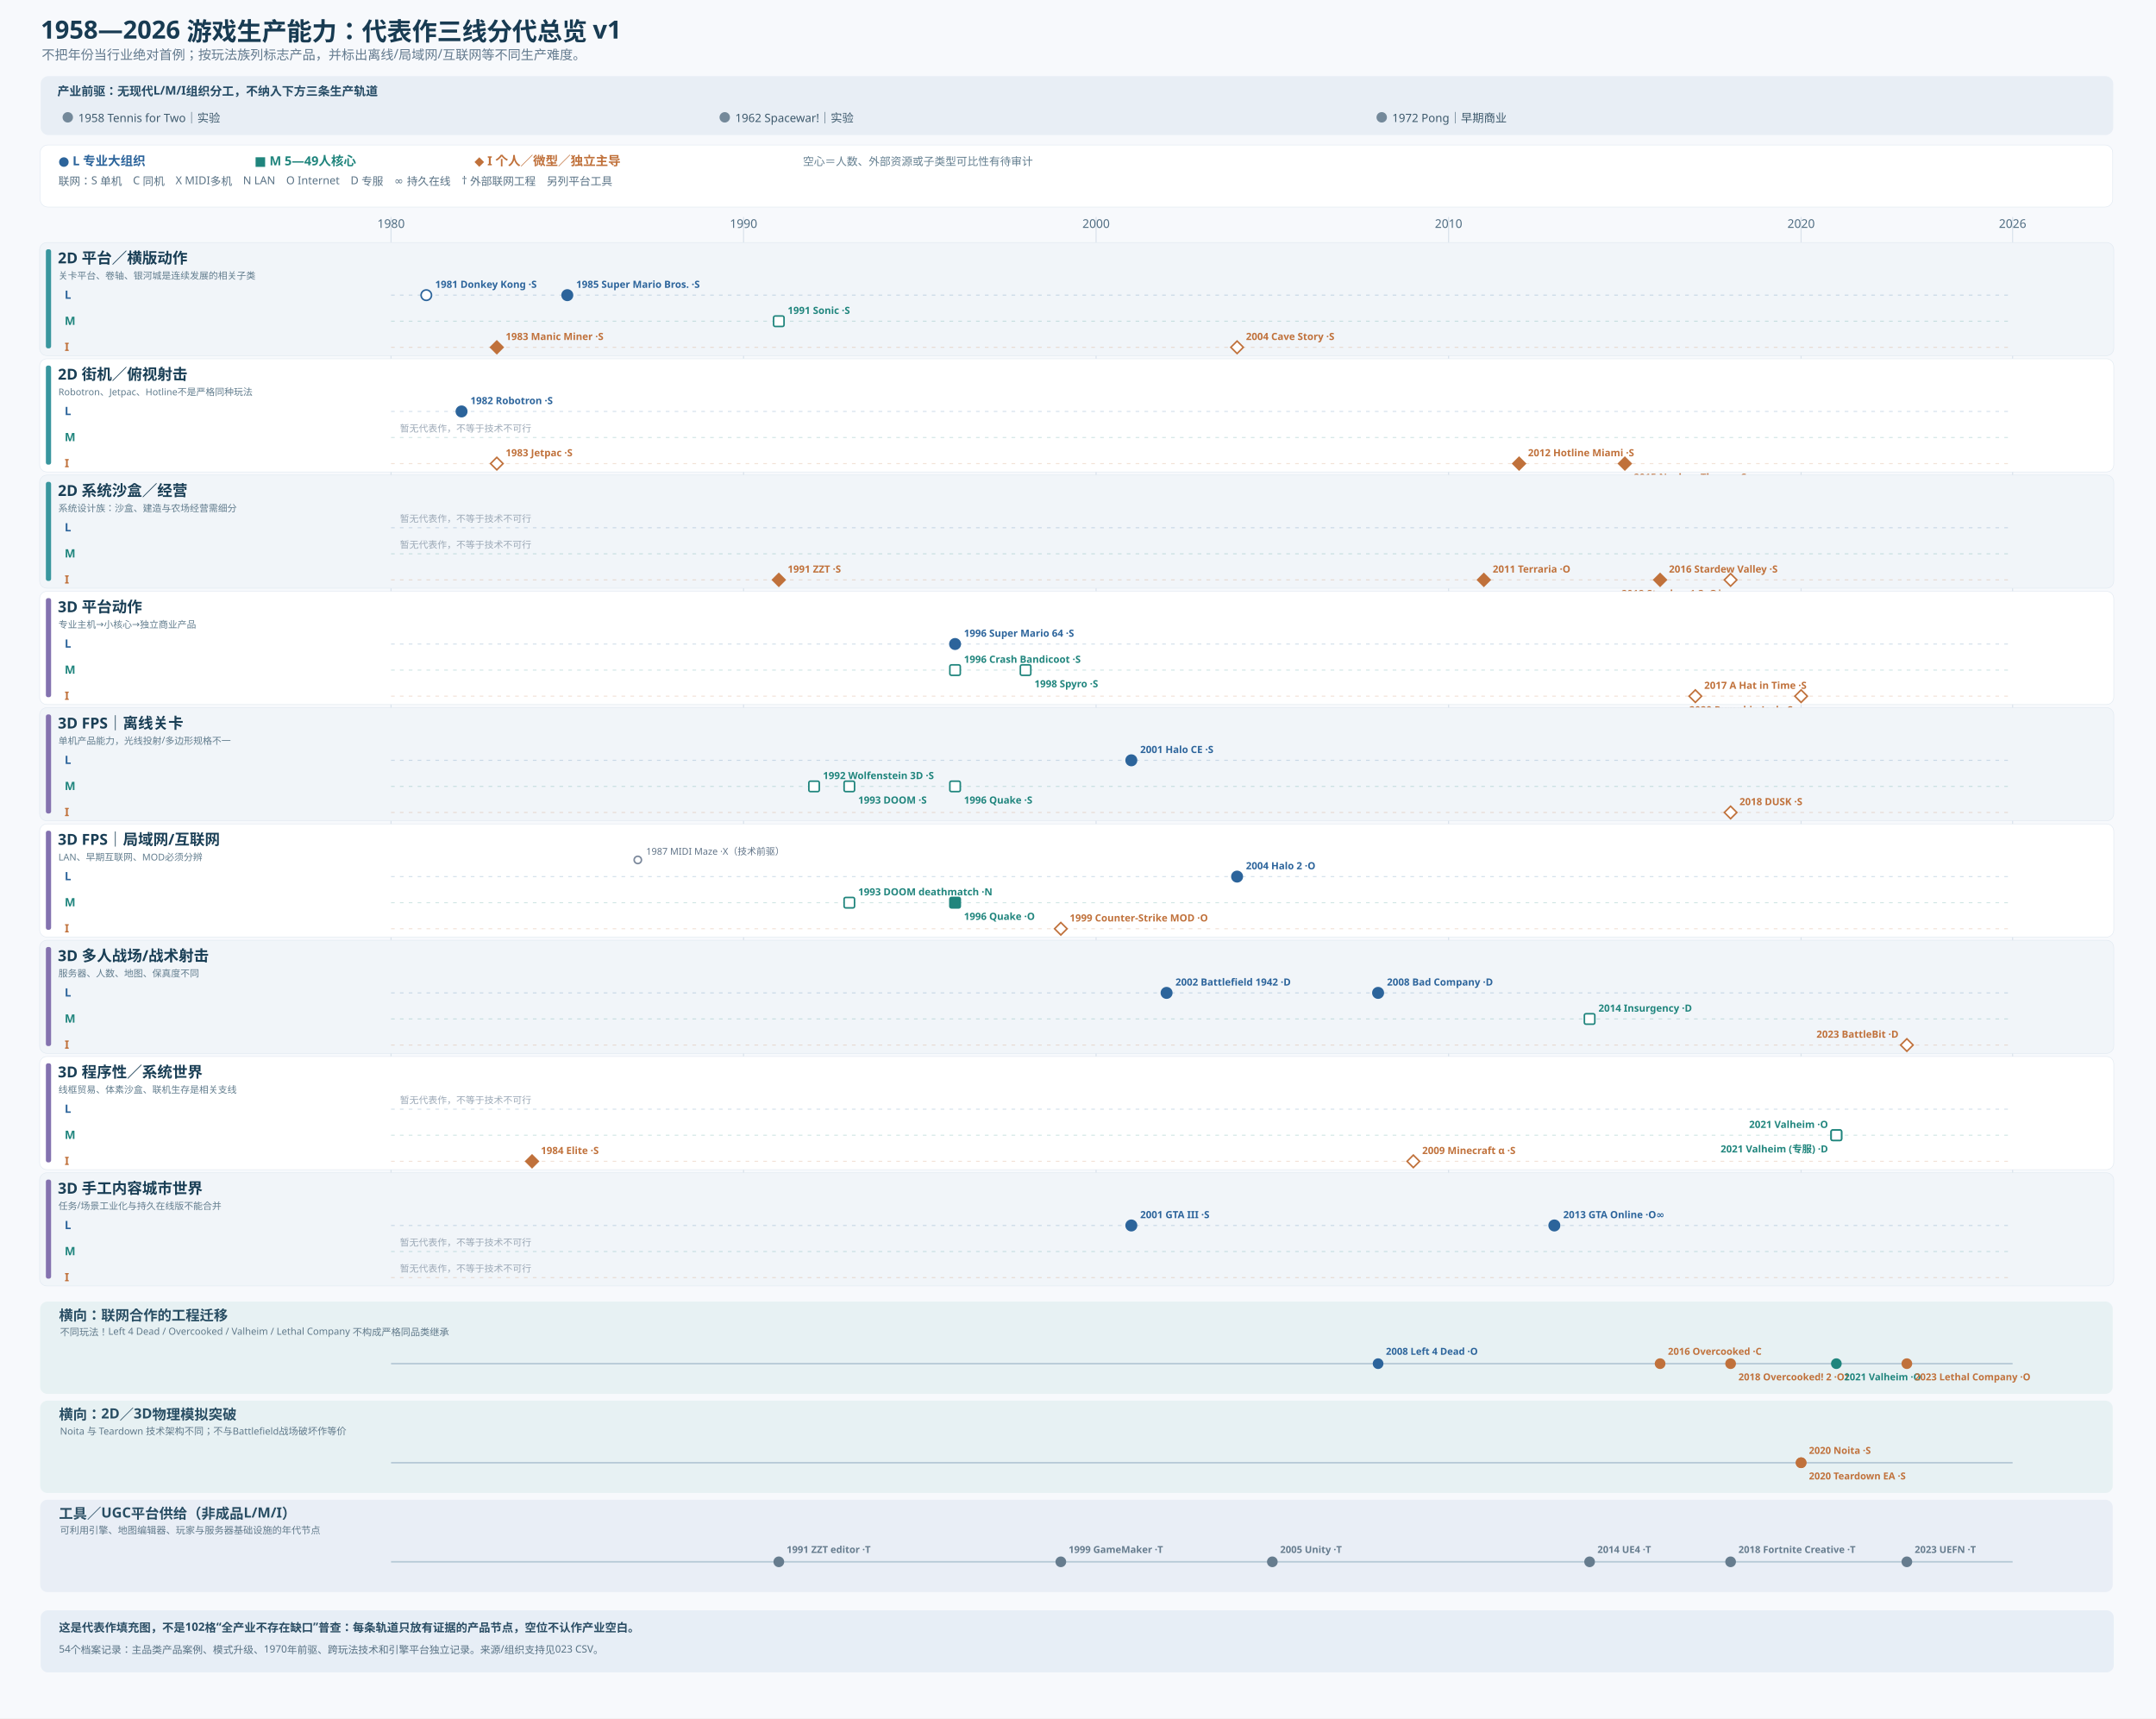
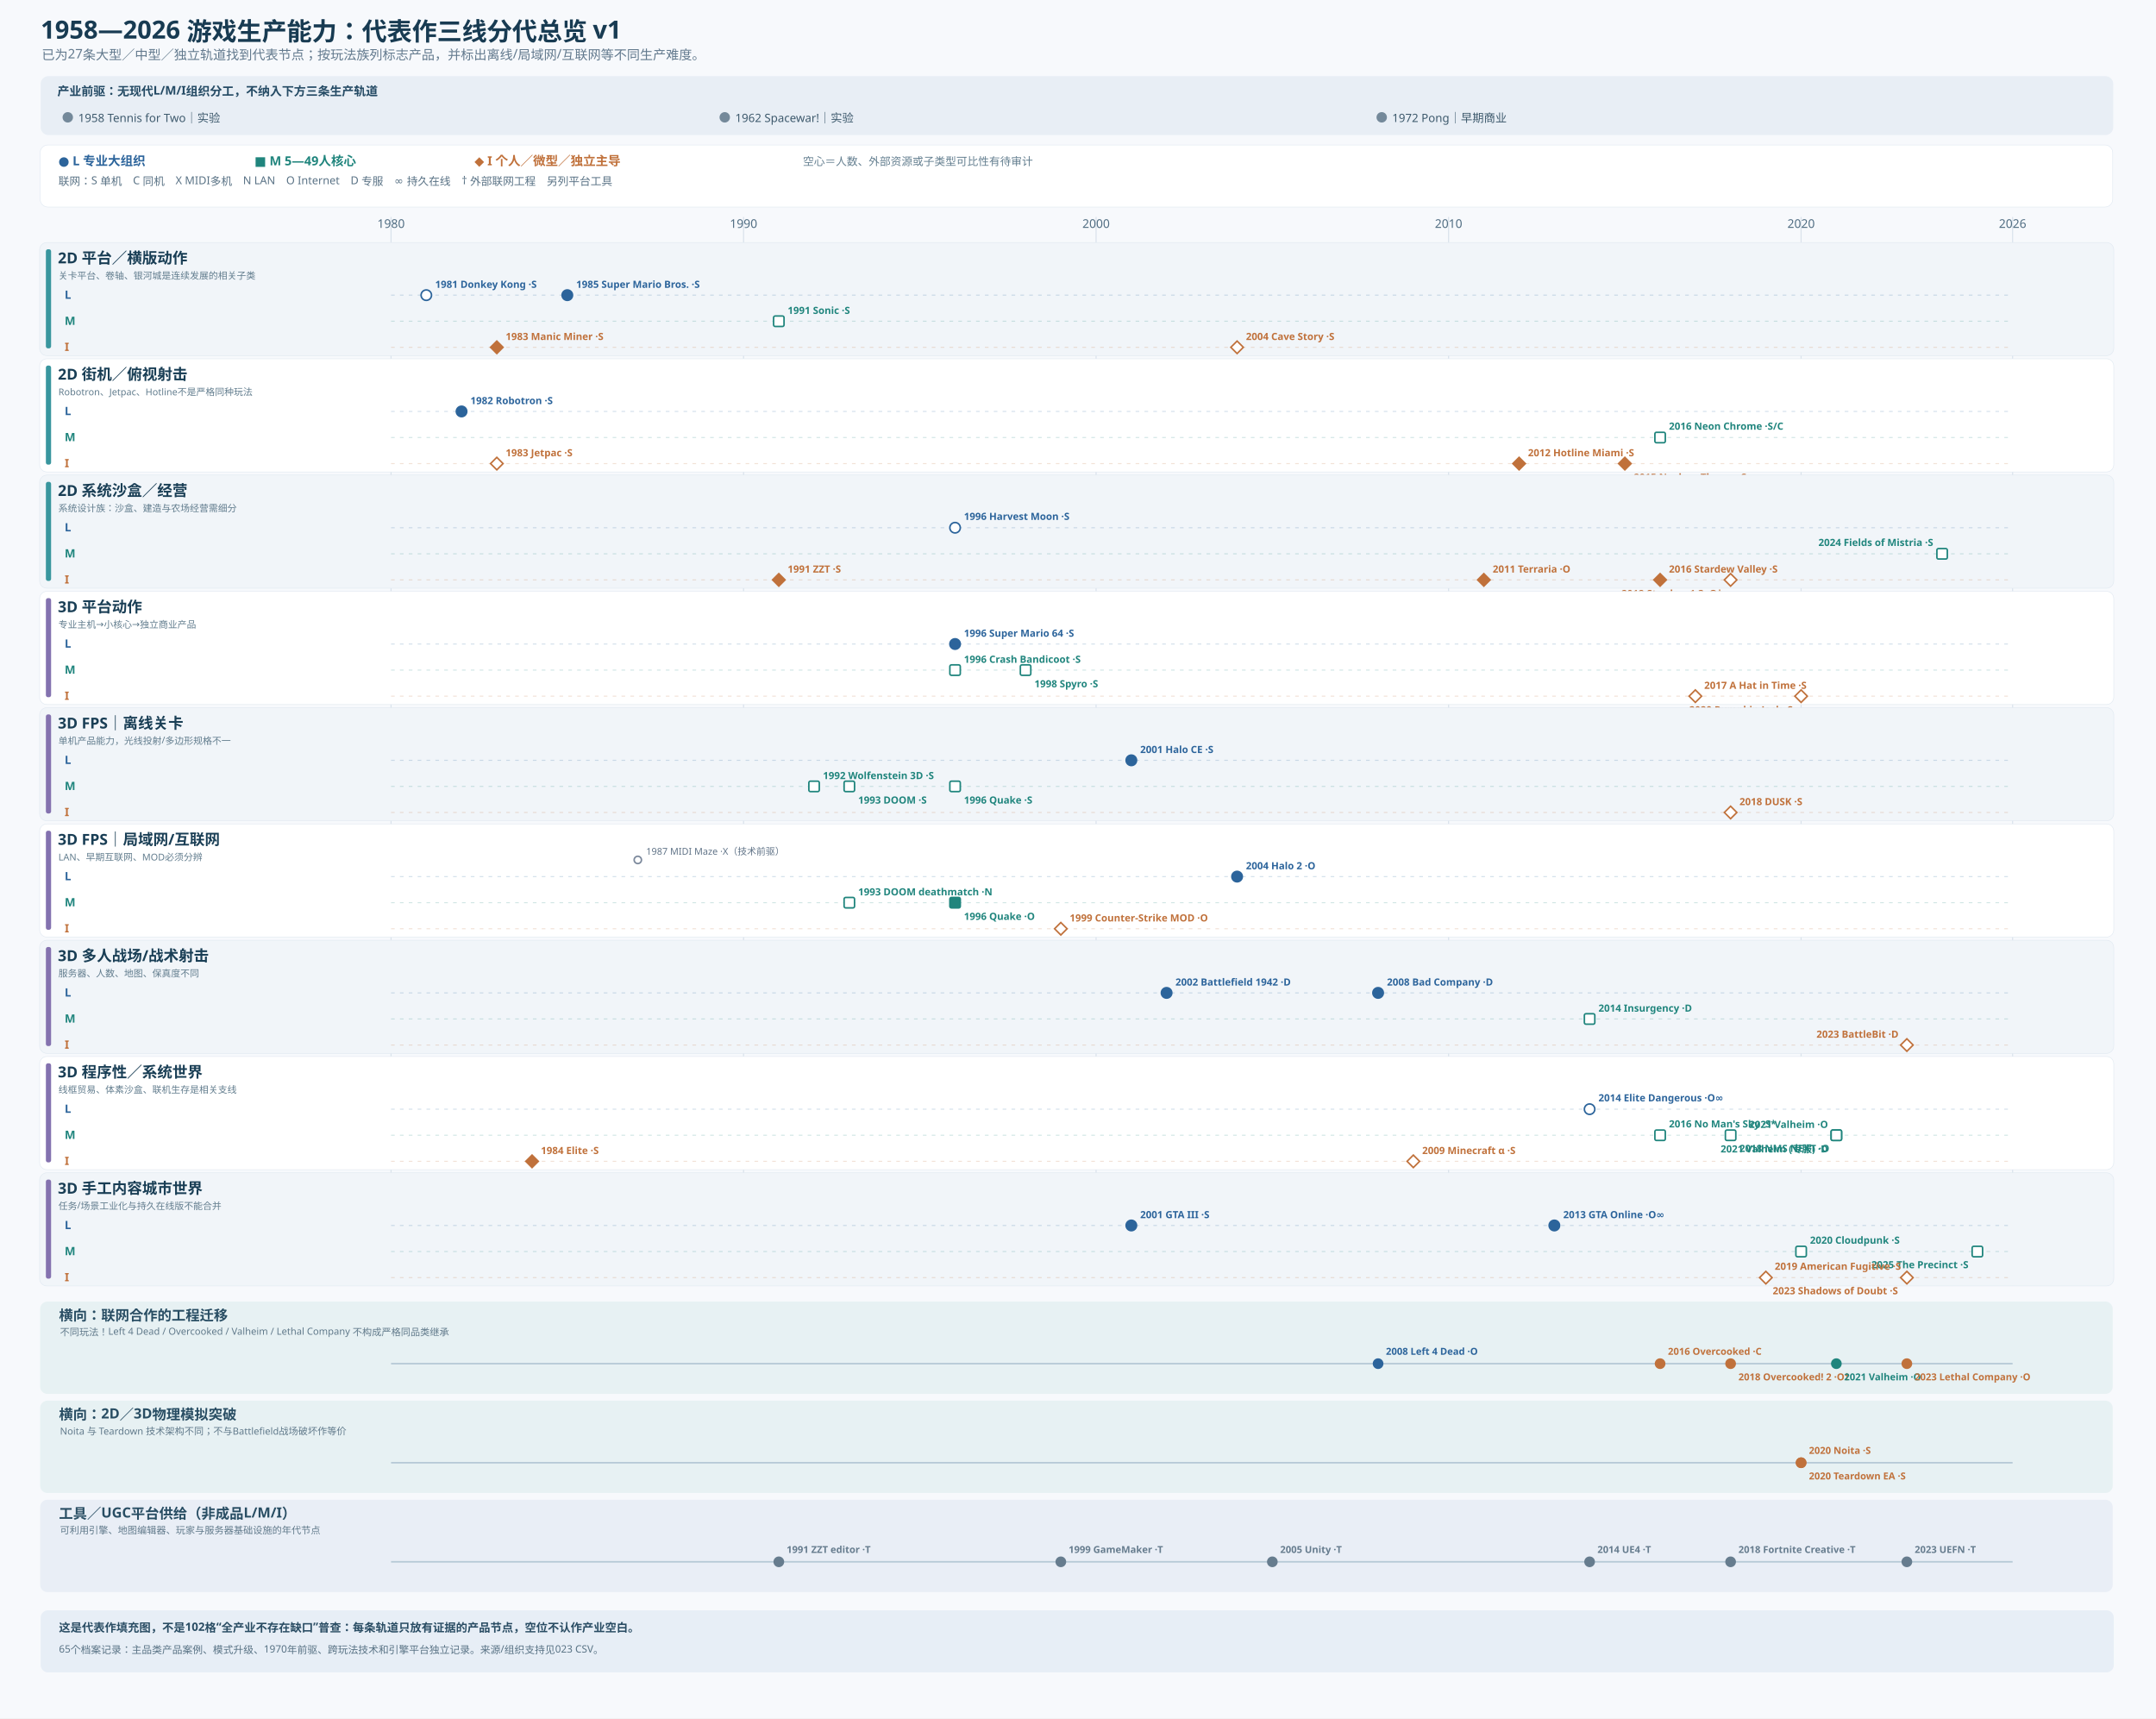
<svg xmlns="http://www.w3.org/2000/svg" width="4135" height="3295" viewBox="0 0 4135 3295">
  <rect width="4135" height="3295" fill="#F7F9FC" />
  <text x="78" y="74" font-size="48" font-family="sans-serif" font-weight="750" fill="#183B52">1958—2026 游戏生产能力：代表作三线分代总览 v1</text>
-   <text x="80" y="114" font-size="25" font-family="sans-serif" fill="#62798D">不把年份当行业绝对首例；按玩法族列标志产品，并标出离线/局域网/互联网等不同生产难度。</text>
+   <text x="80" y="114" font-size="25" font-family="sans-serif" fill="#62798D">已为27条大型／中型／独立轨道找到代表节点；按玩法族列标志产品，并标出离线/局域网/互联网等不同生产难度。</text>
  <rect x="78" y="146" width="3975" height="113" rx="15" fill="#E8EEF5" />
  <text x="110" y="183" font-size="23" font-family="sans-serif" font-weight="700" fill="#244A64">产业前驱：无现代L/M/I组织分工，不纳入下方三条生产轨道</text>
  <circle cx="130" cy="225" r="10" fill="#74899A" />
  <text x="150" y="234" font-size="22" font-family="sans-serif" fill="#3D596C">1958 Tennis for Two｜实验</text>
  <circle cx="1390" cy="225" r="10" fill="#74899A" />
  <text x="1410" y="234" font-size="22" font-family="sans-serif" fill="#3D596C">1962 Spacewar!｜实验</text>
  <circle cx="2650" cy="225" r="10" fill="#74899A" />
  <text x="2670" y="234" font-size="22" font-family="sans-serif" fill="#3D596C">1972 Pong｜早期商业</text>
  <rect x="77" y="278" width="3975" height="119" rx="15" fill="white" stroke="#DFE8F1" />
  <text x="112" y="317" font-size="24" font-family="sans-serif" font-weight="700" fill="#2C649B">● L 专业大组织</text>
  <text x="488" y="317" font-size="24" font-family="sans-serif" font-weight="700" fill="#20857D">■ M 5—49人核心</text>
  <text x="910" y="317" font-size="24" font-family="sans-serif" font-weight="700" fill="#C0713B">◆ I 个人／微型／独立主导</text>
  <text x="1540" y="317" font-size="21" font-family="sans-serif" fill="#637E8F">空心＝人数、外部资源或子类型可比性有待审计</text>
  <text x="112" y="355" font-size="21" font-family="sans-serif" fill="#587184">联网：S 单机　C 同机　X MIDI多机　N LAN　O Internet　D 专服　∞ 持久在线　† 外部联网工程　另列平台工具</text>
  <line x1="750" y1="416" x2="750" y2="2465" stroke="#D9E2EB" stroke-width="2" />
  <text x="750" y="437" text-anchor="middle" font-size="23" font-family="sans-serif" fill="#506D82">1980</text>
  <line x1="1426.087" y1="416" x2="1426.087" y2="2465" stroke="#D9E2EB" stroke-width="2" />
  <text x="1426.087" y="437" text-anchor="middle" font-size="23" font-family="sans-serif" fill="#506D82">1990</text>
  <line x1="2102.174" y1="416" x2="2102.174" y2="2465" stroke="#D9E2EB" stroke-width="2" />
  <text x="2102.174" y="437" text-anchor="middle" font-size="23" font-family="sans-serif" fill="#506D82">2000</text>
  <line x1="2778.261" y1="416" x2="2778.261" y2="2465" stroke="#D9E2EB" stroke-width="2" />
  <text x="2778.261" y="437" text-anchor="middle" font-size="23" font-family="sans-serif" fill="#506D82">2010</text>
  <line x1="3454.348" y1="416" x2="3454.348" y2="2465" stroke="#D9E2EB" stroke-width="2" />
  <text x="3454.348" y="437" text-anchor="middle" font-size="23" font-family="sans-serif" fill="#506D82">2020</text>
  <line x1="3860" y1="416" x2="3860" y2="2465" stroke="#D9E2EB" stroke-width="2" />
  <text x="3860" y="437" text-anchor="middle" font-size="23" font-family="sans-serif" fill="#506D82">2026</text>
  <rect x="76" y="465" width="3978" height="217" rx="14" fill="#F1F5F9" stroke="#DFE8F0" />
  <rect x="88" y="478" width="10" height="190" rx="4" fill="#39969E" />
  <text x="111" y="505" font-size="29" font-family="sans-serif" font-weight="730" fill="#193E55">2D 平台／横版动作</text>
  <text x="112" y="535" font-size="18" font-family="sans-serif" fill="#617C8D">关卡平台、卷轴、银河城是连续发展的相关子类</text>
  <text x="124" y="573" font-size="22" font-family="sans-serif" font-weight="720" fill="#2C649B">L</text>
  <line x1="750" y1="566" x2="3860" y2="566" stroke="#2C649B" stroke-opacity=".2" stroke-width="2" stroke-dasharray="7 10" />
  <circle cx="817.609" cy="566" r="10" fill="white" stroke="#2C649B" stroke-width="3" />
  <text x="834.609" y="552" text-anchor="start" font-size="19" font-family="sans-serif" font-weight="660" fill="#2C649B">1981 Donkey Kong ·S</text>
  <circle cx="1088.043" cy="566" r="10" fill="#2C649B" stroke="#2C649B" stroke-width="3" />
  <text x="1105.043" y="552" text-anchor="start" font-size="19" font-family="sans-serif" font-weight="660" fill="#2C649B">1985 Super Mario Bros. ·S</text>
  <text x="124" y="623" font-size="22" font-family="sans-serif" font-weight="720" fill="#20857D">M</text>
  <line x1="750" y1="616" x2="3860" y2="616" stroke="#20857D" stroke-opacity=".2" stroke-width="2" stroke-dasharray="7 10" />
  <rect x="1483.696" y="606" width="20" height="20" rx="3" fill="white" stroke="#20857D" stroke-width="3" />
  <text x="1510.696" y="602" text-anchor="start" font-size="19" font-family="sans-serif" font-weight="660" fill="#20857D">1991 Sonic ·S</text>
  <text x="124" y="673" font-size="22" font-family="sans-serif" font-weight="720" fill="#C0713B">I</text>
  <line x1="750" y1="666" x2="3860" y2="666" stroke="#C0713B" stroke-opacity=".2" stroke-width="2" stroke-dasharray="7 10" />
  <polygon points="952.826,654 964.826,666 952.826,678 940.826,666" fill="#C0713B" stroke="#C0713B" stroke-width="3" />
  <text x="969.826" y="652" text-anchor="start" font-size="19" font-family="sans-serif" font-weight="660" fill="#C0713B">1983 Manic Miner ·S</text>
  <polygon points="2372.609,654 2384.609,666 2372.609,678 2360.609,666" fill="white" stroke="#C0713B" stroke-width="3" />
  <text x="2389.609" y="652" text-anchor="start" font-size="19" font-family="sans-serif" font-weight="660" fill="#C0713B">2004 Cave Story ·S</text>
  <rect x="76" y="688" width="3978" height="217" rx="14" fill="#FFFFFF" stroke="#DFE8F0" />
  <rect x="88" y="701" width="10" height="190" rx="4" fill="#39969E" />
  <text x="111" y="728" font-size="29" font-family="sans-serif" font-weight="730" fill="#193E55">2D 街机／俯视射击</text>
  <text x="112" y="758" font-size="18" font-family="sans-serif" fill="#617C8D">Robotron、Jetpac、Hotline不是严格同种玩法</text>
  <text x="124" y="796" font-size="22" font-family="sans-serif" font-weight="720" fill="#2C649B">L</text>
  <line x1="750" y1="789" x2="3860" y2="789" stroke="#2C649B" stroke-opacity=".2" stroke-width="2" stroke-dasharray="7 10" />
  <circle cx="885.217" cy="789" r="10" fill="#2C649B" stroke="#2C649B" stroke-width="3" />
  <text x="902.217" y="775" text-anchor="start" font-size="19" font-family="sans-serif" font-weight="660" fill="#2C649B">1982 Robotron ·S</text>
  <text x="124" y="846" font-size="22" font-family="sans-serif" font-weight="720" fill="#20857D">M</text>
  <line x1="750" y1="839" x2="3860" y2="839" stroke="#20857D" stroke-opacity=".2" stroke-width="2" stroke-dasharray="7 10" />
-   <text x="767" y="828" font-size="18" font-family="sans-serif" fill="#9BA8B6">暂无代表作，不等于技术不可行</text>
+   <rect x="3173.91" y="829" width="20" height="20" rx="3" fill="white" stroke="#20857D" stroke-width="3" />
+   <text x="3200.91" y="824" text-anchor="start" font-family="sans-serif" font-size="19" font-weight="660" fill="#20857D">2016 Neon Chrome ·S/C</text>
  <text x="124" y="896" font-size="22" font-family="sans-serif" font-weight="720" fill="#C0713B">I</text>
  <line x1="750" y1="889" x2="3860" y2="889" stroke="#C0713B" stroke-opacity=".2" stroke-width="2" stroke-dasharray="7 10" />
  <polygon points="952.826,877 964.826,889 952.826,901 940.826,889" fill="white" stroke="#C0713B" stroke-width="3" />
  <text x="969.826" y="875" text-anchor="start" font-size="19" font-family="sans-serif" font-weight="660" fill="#C0713B">1983 Jetpac ·S</text>
  <polygon points="2913.478,877 2925.478,889 2913.478,901 2901.478,889" fill="#C0713B" stroke="#C0713B" stroke-width="3" />
  <text x="2930.478" y="875" text-anchor="start" font-size="19" font-family="sans-serif" font-weight="660" fill="#C0713B">2012 Hotline Miami ·S</text>
  <polygon points="3116.304,877 3128.304,889 3116.304,901 3104.304,889" fill="#C0713B" stroke="#C0713B" stroke-width="3" />
  <text x="3133.304" y="922" text-anchor="start" font-size="19" font-family="sans-serif" font-weight="660" fill="#C0713B">2015 Nuclear Throne ·S</text>
  <rect x="76" y="911" width="3978" height="217" rx="14" fill="#F1F5F9" stroke="#DFE8F0" />
  <rect x="88" y="924" width="10" height="190" rx="4" fill="#39969E" />
  <text x="111" y="951" font-size="29" font-family="sans-serif" font-weight="730" fill="#193E55">2D 系统沙盒／经营</text>
  <text x="112" y="981" font-size="18" font-family="sans-serif" fill="#617C8D">系统设计族：沙盒、建造与农场经营需细分</text>
  <text x="124" y="1019" font-size="22" font-family="sans-serif" font-weight="720" fill="#2C649B">L</text>
  <line x1="750" y1="1012" x2="3860" y2="1012" stroke="#2C649B" stroke-opacity=".2" stroke-width="2" stroke-dasharray="7 10" />
-   <text x="767" y="1001" font-size="18" font-family="sans-serif" fill="#9BA8B6">暂无代表作，不等于技术不可行</text>
+   <circle cx="1831.74" cy="1012" r="10" fill="white" stroke="#2C649B" stroke-width="3" />
+   <text x="1848.74" y="997" text-anchor="start" font-family="sans-serif" font-size="19" font-weight="660" fill="#2C649B">1996 Harvest Moon ·S</text>
  <text x="124" y="1069" font-size="22" font-family="sans-serif" font-weight="720" fill="#20857D">M</text>
  <line x1="750" y1="1062" x2="3860" y2="1062" stroke="#20857D" stroke-opacity=".2" stroke-width="2" stroke-dasharray="7 10" />
-   <text x="767" y="1051" font-size="18" font-family="sans-serif" fill="#9BA8B6">暂无代表作，不等于技术不可行</text>
+   <rect x="3714.78" y="1052" width="20" height="20" rx="3" fill="white" stroke="#20857D" stroke-width="3" />
+   <text x="3707.78" y="1047" text-anchor="end" font-family="sans-serif" font-size="19" font-weight="660" fill="#20857D">2024 Fields of Mistria ·S</text>
  <text x="124" y="1119" font-size="22" font-family="sans-serif" font-weight="720" fill="#C0713B">I</text>
  <line x1="750" y1="1112" x2="3860" y2="1112" stroke="#C0713B" stroke-opacity=".2" stroke-width="2" stroke-dasharray="7 10" />
  <polygon points="1493.696,1100 1505.696,1112 1493.696,1124 1481.696,1112" fill="#C0713B" stroke="#C0713B" stroke-width="3" />
  <text x="1510.696" y="1098" text-anchor="start" font-size="19" font-family="sans-serif" font-weight="660" fill="#C0713B">1991 ZZT ·S</text>
  <polygon points="2845.87,1100 2857.87,1112 2845.87,1124 2833.87,1112" fill="#C0713B" stroke="#C0713B" stroke-width="3" />
  <text x="2862.87" y="1098" text-anchor="start" font-size="19" font-family="sans-serif" font-weight="660" fill="#C0713B">2011 Terraria ·O</text>
  <polygon points="3183.913,1100 3195.913,1112 3183.913,1124 3171.913,1112" fill="#C0713B" stroke="#C0713B" stroke-width="3" />
  <text x="3200.913" y="1098" text-anchor="start" font-size="19" font-family="sans-serif" font-weight="660" fill="#C0713B">2016 Stardew Valley ·S</text>
  <polygon points="3319.13,1100 3331.13,1112 3319.13,1124 3307.13,1112" fill="white" stroke="#C0713B" stroke-width="3" />
  <text x="3303.13" y="1145" text-anchor="end" font-size="19" font-family="sans-serif" font-weight="660" fill="#C0713B">2018 Stardew 1.3 ·O†</text>
  <rect x="76" y="1134" width="3978" height="217" rx="14" fill="#FFFFFF" stroke="#DFE8F0" />
  <rect x="88" y="1147" width="10" height="190" rx="4" fill="#8472AF" />
  <text x="111" y="1174" font-size="29" font-family="sans-serif" font-weight="730" fill="#193E55">3D 平台动作</text>
  <text x="112" y="1204" font-size="18" font-family="sans-serif" fill="#617C8D">专业主机→小核心→独立商业产品</text>
  <text x="124" y="1242" font-size="22" font-family="sans-serif" font-weight="720" fill="#2C649B">L</text>
  <line x1="750" y1="1235" x2="3860" y2="1235" stroke="#2C649B" stroke-opacity=".2" stroke-width="2" stroke-dasharray="7 10" />
  <circle cx="1831.739" cy="1235" r="10" fill="#2C649B" stroke="#2C649B" stroke-width="3" />
  <text x="1848.739" y="1221" text-anchor="start" font-size="19" font-family="sans-serif" font-weight="660" fill="#2C649B">1996 Super Mario 64 ·S</text>
  <text x="124" y="1292" font-size="22" font-family="sans-serif" font-weight="720" fill="#20857D">M</text>
  <line x1="750" y1="1285" x2="3860" y2="1285" stroke="#20857D" stroke-opacity=".2" stroke-width="2" stroke-dasharray="7 10" />
  <rect x="1821.739" y="1275" width="20" height="20" rx="3" fill="white" stroke="#20857D" stroke-width="3" />
  <text x="1848.739" y="1271" text-anchor="start" font-size="19" font-family="sans-serif" font-weight="660" fill="#20857D">1996 Crash Bandicoot ·S</text>
  <rect x="1956.957" y="1275" width="20" height="20" rx="3" fill="white" stroke="#20857D" stroke-width="3" />
  <text x="1983.957" y="1318" text-anchor="start" font-size="19" font-family="sans-serif" font-weight="660" fill="#20857D">1998 Spyro ·S</text>
  <text x="124" y="1342" font-size="22" font-family="sans-serif" font-weight="720" fill="#C0713B">I</text>
  <line x1="750" y1="1335" x2="3860" y2="1335" stroke="#C0713B" stroke-opacity=".2" stroke-width="2" stroke-dasharray="7 10" />
  <polygon points="3251.522,1323 3263.522,1335 3251.522,1347 3239.522,1335" fill="white" stroke="#C0713B" stroke-width="3" />
  <text x="3268.522" y="1321" text-anchor="start" font-size="19" font-family="sans-serif" font-weight="660" fill="#C0713B">2017 A Hat in Time ·S</text>
  <polygon points="3454.348,1323 3466.348,1335 3454.348,1347 3442.348,1335" fill="white" stroke="#C0713B" stroke-width="3" />
  <text x="3438.348" y="1368" text-anchor="end" font-size="19" font-family="sans-serif" font-weight="660" fill="#C0713B">2020 Pumpkin Jack ·S</text>
  <rect x="76" y="1357" width="3978" height="217" rx="14" fill="#F1F5F9" stroke="#DFE8F0" />
  <rect x="88" y="1370" width="10" height="190" rx="4" fill="#8472AF" />
  <text x="111" y="1397" font-size="29" font-family="sans-serif" font-weight="730" fill="#193E55">3D FPS｜离线关卡</text>
  <text x="112" y="1427" font-size="18" font-family="sans-serif" fill="#617C8D">单机产品能力，光线投射/多边形规格不一</text>
  <text x="124" y="1465" font-size="22" font-family="sans-serif" font-weight="720" fill="#2C649B">L</text>
  <line x1="750" y1="1458" x2="3860" y2="1458" stroke="#2C649B" stroke-opacity=".2" stroke-width="2" stroke-dasharray="7 10" />
  <circle cx="2169.783" cy="1458" r="10" fill="#2C649B" stroke="#2C649B" stroke-width="3" />
  <text x="2186.783" y="1444" text-anchor="start" font-size="19" font-family="sans-serif" font-weight="660" fill="#2C649B">2001 Halo CE ·S</text>
  <text x="124" y="1515" font-size="22" font-family="sans-serif" font-weight="720" fill="#20857D">M</text>
  <line x1="750" y1="1508" x2="3860" y2="1508" stroke="#20857D" stroke-opacity=".2" stroke-width="2" stroke-dasharray="7 10" />
  <rect x="1551.304" y="1498" width="20" height="20" rx="3" fill="white" stroke="#20857D" stroke-width="3" />
  <text x="1578.304" y="1494" text-anchor="start" font-size="19" font-family="sans-serif" font-weight="660" fill="#20857D">1992 Wolfenstein 3D ·S</text>
  <rect x="1618.913" y="1498" width="20" height="20" rx="3" fill="white" stroke="#20857D" stroke-width="3" />
  <text x="1645.913" y="1541" text-anchor="start" font-size="19" font-family="sans-serif" font-weight="660" fill="#20857D">1993 DOOM ·S</text>
  <rect x="1821.739" y="1498" width="20" height="20" rx="3" fill="white" stroke="#20857D" stroke-width="3" />
  <text x="1848.739" y="1541" text-anchor="start" font-size="19" font-family="sans-serif" font-weight="660" fill="#20857D">1996 Quake ·S</text>
  <text x="124" y="1565" font-size="22" font-family="sans-serif" font-weight="720" fill="#C0713B">I</text>
  <line x1="750" y1="1558" x2="3860" y2="1558" stroke="#C0713B" stroke-opacity=".2" stroke-width="2" stroke-dasharray="7 10" />
  <polygon points="3319.13,1546 3331.13,1558 3319.13,1570 3307.13,1558" fill="white" stroke="#C0713B" stroke-width="3" />
  <text x="3336.13" y="1544" text-anchor="start" font-size="19" font-family="sans-serif" font-weight="660" fill="#C0713B">2018 DUSK ·S</text>
  <rect x="76" y="1580" width="3978" height="217" rx="14" fill="#FFFFFF" stroke="#DFE8F0" />
  <rect x="88" y="1593" width="10" height="190" rx="4" fill="#8472AF" />
  <text x="111" y="1620" font-size="29" font-family="sans-serif" font-weight="730" fill="#193E55">3D FPS｜局域网/互联网</text>
  <text x="112" y="1650" font-size="18" font-family="sans-serif" fill="#617C8D">LAN、早期互联网、MOD必须分辨</text>
  <text x="124" y="1688" font-size="22" font-family="sans-serif" font-weight="720" fill="#2C649B">L</text>
  <line x1="750" y1="1681" x2="3860" y2="1681" stroke="#2C649B" stroke-opacity=".2" stroke-width="2" stroke-dasharray="7 10" />
  <circle cx="2372.609" cy="1681" r="10" fill="#2C649B" stroke="#2C649B" stroke-width="3" />
  <text x="2389.609" y="1667" text-anchor="start" font-size="19" font-family="sans-serif" font-weight="660" fill="#2C649B">2004 Halo 2 ·O</text>
  <text x="124" y="1738" font-size="22" font-family="sans-serif" font-weight="720" fill="#20857D">M</text>
  <line x1="750" y1="1731" x2="3860" y2="1731" stroke="#20857D" stroke-opacity=".2" stroke-width="2" stroke-dasharray="7 10" />
  <rect x="1618.913" y="1721" width="20" height="20" rx="3" fill="white" stroke="#20857D" stroke-width="3" />
  <text x="1645.913" y="1717" text-anchor="start" font-size="19" font-family="sans-serif" font-weight="660" fill="#20857D">1993 DOOM deathmatch ·N</text>
  <rect x="1821.739" y="1721" width="20" height="20" rx="3" fill="#20857D" stroke="#20857D" stroke-width="3" />
  <text x="1848.739" y="1764" text-anchor="start" font-size="19" font-family="sans-serif" font-weight="660" fill="#20857D">1996 Quake ·O</text>
  <text x="124" y="1788" font-size="22" font-family="sans-serif" font-weight="720" fill="#C0713B">I</text>
  <line x1="750" y1="1781" x2="3860" y2="1781" stroke="#C0713B" stroke-opacity=".2" stroke-width="2" stroke-dasharray="7 10" />
  <polygon points="2034.565,1769 2046.565,1781 2034.565,1793 2022.565,1781" fill="white" stroke="#C0713B" stroke-width="3" />
  <text x="2051.565" y="1767" text-anchor="start" font-size="19" font-family="sans-serif" font-weight="660" fill="#C0713B">1999 Counter-Strike MOD ·O</text>
  <circle cx="1223.261" cy="1649" r="7" fill="white" stroke="#7C899C" stroke-width="3" />
  <text x="1239.261" y="1639" font-family="sans-serif" font-size="18" fill="#607387">1987 MIDI Maze ·X（技术前驱）</text>
  <rect x="76" y="1803" width="3978" height="217" rx="14" fill="#F1F5F9" stroke="#DFE8F0" />
  <rect x="88" y="1816" width="10" height="190" rx="4" fill="#8472AF" />
  <text x="111" y="1843" font-size="29" font-family="sans-serif" font-weight="730" fill="#193E55">3D 多人战场/战术射击</text>
  <text x="112" y="1873" font-size="18" font-family="sans-serif" fill="#617C8D">服务器、人数、地图、保真度不同</text>
  <text x="124" y="1911" font-size="22" font-family="sans-serif" font-weight="720" fill="#2C649B">L</text>
  <line x1="750" y1="1904" x2="3860" y2="1904" stroke="#2C649B" stroke-opacity=".2" stroke-width="2" stroke-dasharray="7 10" />
  <circle cx="2237.391" cy="1904" r="10" fill="#2C649B" stroke="#2C649B" stroke-width="3" />
  <text x="2254.391" y="1890" text-anchor="start" font-size="19" font-family="sans-serif" font-weight="660" fill="#2C649B">2002 Battlefield 1942 ·D</text>
  <circle cx="2643.043" cy="1904" r="10" fill="#2C649B" stroke="#2C649B" stroke-width="3" />
  <text x="2660.043" y="1890" text-anchor="start" font-size="19" font-family="sans-serif" font-weight="660" fill="#2C649B">2008 Bad Company ·D</text>
  <text x="124" y="1961" font-size="22" font-family="sans-serif" font-weight="720" fill="#20857D">M</text>
  <line x1="750" y1="1954" x2="3860" y2="1954" stroke="#20857D" stroke-opacity=".2" stroke-width="2" stroke-dasharray="7 10" />
  <rect x="3038.696" y="1944" width="20" height="20" rx="3" fill="white" stroke="#20857D" stroke-width="3" />
  <text x="3065.696" y="1940" text-anchor="start" font-size="19" font-family="sans-serif" font-weight="660" fill="#20857D">2014 Insurgency ·D</text>
  <text x="124" y="2011" font-size="22" font-family="sans-serif" font-weight="720" fill="#C0713B">I</text>
  <line x1="750" y1="2004" x2="3860" y2="2004" stroke="#C0713B" stroke-opacity=".2" stroke-width="2" stroke-dasharray="7 10" />
  <polygon points="3657.174,1992 3669.174,2004 3657.174,2016 3645.174,2004" fill="white" stroke="#C0713B" stroke-width="3" />
  <text x="3641.174" y="1990" text-anchor="end" font-size="19" font-family="sans-serif" font-weight="660" fill="#C0713B">2023 BattleBit ·D</text>
  <rect x="76" y="2026" width="3978" height="217" rx="14" fill="#FFFFFF" stroke="#DFE8F0" />
  <rect x="88" y="2039" width="10" height="190" rx="4" fill="#8472AF" />
  <text x="111" y="2066" font-size="29" font-family="sans-serif" font-weight="730" fill="#193E55">3D 程序性／系统世界</text>
  <text x="112" y="2096" font-size="18" font-family="sans-serif" fill="#617C8D">线框贸易、体素沙盒、联机生存是相关支线</text>
  <text x="124" y="2134" font-size="22" font-family="sans-serif" font-weight="720" fill="#2C649B">L</text>
  <line x1="750" y1="2127" x2="3860" y2="2127" stroke="#2C649B" stroke-opacity=".2" stroke-width="2" stroke-dasharray="7 10" />
-   <text x="767" y="2116" font-size="18" font-family="sans-serif" fill="#9BA8B6">暂无代表作，不等于技术不可行</text>
+   <circle cx="3048.70" cy="2127" r="10" fill="white" stroke="#2C649B" stroke-width="3" />
+   <text x="3065.70" y="2112" text-anchor="start" font-family="sans-serif" font-size="19" font-weight="660" fill="#2C649B">2014 Elite Dangerous ·O∞</text>
  <text x="124" y="2184" font-size="22" font-family="sans-serif" font-weight="720" fill="#20857D">M</text>
  <line x1="750" y1="2177" x2="3860" y2="2177" stroke="#20857D" stroke-opacity=".2" stroke-width="2" stroke-dasharray="7 10" />
+   <rect x="3173.91" y="2167" width="20" height="20" rx="3" fill="white" stroke="#20857D" stroke-width="3" />
+   <text x="3200.91" y="2162" text-anchor="start" font-family="sans-serif" font-size="19" font-weight="660" fill="#20857D">2016 No Man's Sky ·S*</text>
+   <rect x="3309.13" y="2167" width="20" height="20" rx="3" fill="white" stroke="#20857D" stroke-width="3" />
+   <text x="3336.13" y="2209" text-anchor="start" font-family="sans-serif" font-size="19" font-weight="660" fill="#20857D">2018 NMS NEXT ·O</text>
  <rect x="3511.957" y="2167" width="20" height="20" rx="3" fill="white" stroke="#20857D" stroke-width="3" />
  <text x="3505.957" y="2163" text-anchor="end" font-size="19" font-family="sans-serif" font-weight="660" fill="#20857D">2021 Valheim ·O</text>
  <rect x="3511.957" y="2167" width="20" height="20" rx="3" fill="white" stroke="#20857D" stroke-width="3" />
  <text x="3505.957" y="2210" text-anchor="end" font-size="19" font-family="sans-serif" font-weight="660" fill="#20857D">2021 Valheim (专服) ·D</text>
  <text x="124" y="2234" font-size="22" font-family="sans-serif" font-weight="720" fill="#C0713B">I</text>
  <line x1="750" y1="2227" x2="3860" y2="2227" stroke="#C0713B" stroke-opacity=".2" stroke-width="2" stroke-dasharray="7 10" />
  <polygon points="1020.435,2215 1032.435,2227 1020.435,2239 1008.435,2227" fill="#C0713B" stroke="#C0713B" stroke-width="3" />
  <text x="1037.435" y="2213" text-anchor="start" font-size="19" font-family="sans-serif" font-weight="660" fill="#C0713B">1984 Elite ·S</text>
  <polygon points="2710.652,2215 2722.652,2227 2710.652,2239 2698.652,2227" fill="white" stroke="#C0713B" stroke-width="3" />
  <text x="2727.652" y="2213" text-anchor="start" font-size="19" font-family="sans-serif" font-weight="660" fill="#C0713B">2009 Minecraft α ·S</text>
  <rect x="76" y="2249" width="3978" height="217" rx="14" fill="#F1F5F9" stroke="#DFE8F0" />
  <rect x="88" y="2262" width="10" height="190" rx="4" fill="#8472AF" />
  <text x="111" y="2289" font-size="29" font-family="sans-serif" font-weight="730" fill="#193E55">3D 手工内容城市世界</text>
  <text x="112" y="2319" font-size="18" font-family="sans-serif" fill="#617C8D">任务/场景工业化与持久在线版不能合并</text>
  <text x="124" y="2357" font-size="22" font-family="sans-serif" font-weight="720" fill="#2C649B">L</text>
  <line x1="750" y1="2350" x2="3860" y2="2350" stroke="#2C649B" stroke-opacity=".2" stroke-width="2" stroke-dasharray="7 10" />
  <circle cx="2169.783" cy="2350" r="10" fill="#2C649B" stroke="#2C649B" stroke-width="3" />
  <text x="2186.783" y="2336" text-anchor="start" font-size="19" font-family="sans-serif" font-weight="660" fill="#2C649B">2001 GTA III ·S</text>
  <circle cx="2981.087" cy="2350" r="10" fill="#2C649B" stroke="#2C649B" stroke-width="3" />
  <text x="2998.087" y="2336" text-anchor="start" font-size="19" font-family="sans-serif" font-weight="660" fill="#2C649B">2013 GTA Online ·O∞</text>
  <text x="124" y="2407" font-size="22" font-family="sans-serif" font-weight="720" fill="#20857D">M</text>
  <line x1="750" y1="2400" x2="3860" y2="2400" stroke="#20857D" stroke-opacity=".2" stroke-width="2" stroke-dasharray="7 10" />
-   <text x="767" y="2389" font-size="18" font-family="sans-serif" fill="#9BA8B6">暂无代表作，不等于技术不可行</text>
+   <rect x="3444.35" y="2390" width="20" height="20" rx="3" fill="white" stroke="#20857D" stroke-width="3" />
+   <text x="3471.35" y="2385" text-anchor="start" font-family="sans-serif" font-size="19" font-weight="660" fill="#20857D">2020 Cloudpunk ·S</text>
+   <rect x="3782.39" y="2390" width="20" height="20" rx="3" fill="white" stroke="#20857D" stroke-width="3" />
+   <text x="3775.39" y="2432" text-anchor="end" font-family="sans-serif" font-size="19" font-weight="660" fill="#20857D">2025 The Precinct ·S</text>
  <text x="124" y="2457" font-size="22" font-family="sans-serif" font-weight="720" fill="#C0713B">I</text>
  <line x1="750" y1="2450" x2="3860" y2="2450" stroke="#C0713B" stroke-opacity=".2" stroke-width="2" stroke-dasharray="7 10" />
-   <text x="767" y="2439" font-size="18" font-family="sans-serif" fill="#9BA8B6">暂无代表作，不等于技术不可行</text>
+   <polygon points="3386.74,2438 3398.74,2450 3386.74,2462 3374.74,2450" fill="white" stroke="#C0713B" stroke-width="3" />
+   <text x="3403.74" y="2435" text-anchor="start" font-family="sans-serif" font-size="19" font-weight="660" fill="#C0713B">2019 American Fugitive ·S</text>
+   <polygon points="3657.17,2438 3669.17,2450 3657.17,2462 3645.17,2450" fill="white" stroke="#C0713B" stroke-width="3" />
+   <text x="3640.17" y="2482" text-anchor="end" font-family="sans-serif" font-size="19" font-weight="660" fill="#C0713B">2023 Shadows of Doubt ·S</text>
  <rect x="77" y="2496" width="3975" height="177" rx="14" fill="#E7F1F3" />
  <text x="113" y="2532" font-family="sans-serif" font-weight="730" font-size="27" fill="#284D63">横向：联网合作的工程迁移</text>
  <text x="115" y="2561" font-size="18.5" font-family="sans-serif" fill="#60798A">不同玩法！Left 4 Dead / Overcooked / Valheim / Lethal Company 不构成严格同品类继承</text>
  <line x1="750" y1="2615" x2="3860" y2="2615" stroke="#B6C9D6" stroke-width="3" />
  <circle cx="2643.043" cy="2615" r="9" stroke="#2C649B" stroke-width="2.5" fill="#2C649B" />
  <text x="2658.043" y="2598" font-size="18.5" font-family="sans-serif" font-weight="630" fill="#2C649B">2008 Left 4 Dead ·O</text>
  <circle cx="3183.913" cy="2615" r="9" stroke="#C0713B" stroke-width="2.5" fill="#C0713B" />
  <text x="3198.913" y="2598" font-size="18.5" font-family="sans-serif" font-weight="630" fill="#C0713B">2016 Overcooked ·C</text>
  <circle cx="3319.13" cy="2615" r="9" stroke="#C0713B" stroke-width="2.5" fill="#C0713B" />
  <text x="3334.13" y="2647" font-size="18.5" font-family="sans-serif" font-weight="630" fill="#C0713B">2018 Overcooked! 2 ·O†</text>
  <circle cx="3521.957" cy="2615" r="9" stroke="#20857D" stroke-width="2.5" fill="#20857D" />
  <text x="3536.957" y="2647" font-size="18.5" font-family="sans-serif" font-weight="630" fill="#20857D">2021 Valheim ·O</text>
  <circle cx="3657.174" cy="2615" r="9" stroke="#C0713B" stroke-width="2.5" fill="#C0713B" />
  <text x="3672.174" y="2647" font-size="18.5" font-family="sans-serif" font-weight="630" fill="#C0713B">2023 Lethal Company ·O</text>
  <rect x="77" y="2686" width="3975" height="177" rx="14" fill="#E7F1F3" />
  <text x="113" y="2722" font-family="sans-serif" font-weight="730" font-size="27" fill="#284D63">横向：2D／3D物理模拟突破</text>
  <text x="115" y="2751" font-size="18.5" font-family="sans-serif" fill="#60798A">Noita 与 Teardown 技术架构不同；不与Battlefield战场破坏作等价</text>
  <line x1="750" y1="2805" x2="3860" y2="2805" stroke="#B6C9D6" stroke-width="3" />
  <circle cx="3454.348" cy="2805" r="9" stroke="#C0713B" stroke-width="2.5" fill="#C0713B" />
  <text x="3469.348" y="2788" font-size="18.5" font-family="sans-serif" font-weight="630" fill="#C0713B">2020 Noita ·S</text>
  <circle cx="3454.348" cy="2805" r="9" stroke="#C0713B" stroke-width="2.5" fill="#C0713B" />
  <text x="3469.348" y="2837" font-size="18.5" font-family="sans-serif" font-weight="630" fill="#C0713B">2020 Teardown EA ·S</text>
  <rect x="77" y="2876" width="3975" height="177" rx="14" fill="#E9EEF6" />
  <text x="113" y="2912" font-family="sans-serif" font-weight="730" font-size="27" fill="#284D63">工具／UGC平台供给（非成品L/M/I）</text>
  <text x="115" y="2941" font-size="18.5" font-family="sans-serif" fill="#60798A">可利用引擎、地图编辑器、玩家与服务器基础设施的年代节点</text>
  <line x1="750" y1="2995" x2="3860" y2="2995" stroke="#B6C9D6" stroke-width="3" />
  <circle cx="1493.696" cy="2995" r="9" stroke="#667C8E" stroke-width="2.5" fill="#667C8E" />
  <text x="1508.696" y="2978" font-size="18.5" font-family="sans-serif" font-weight="630" fill="#667C8E">1991 ZZT editor ·T</text>
  <circle cx="2034.565" cy="2995" r="9" stroke="#667C8E" stroke-width="2.5" fill="#667C8E" />
  <text x="2049.565" y="2978" font-size="18.5" font-family="sans-serif" font-weight="630" fill="#667C8E">1999 GameMaker ·T</text>
  <circle cx="2440.217" cy="2995" r="9" stroke="#667C8E" stroke-width="2.5" fill="#667C8E" />
  <text x="2455.217" y="2978" font-size="18.5" font-family="sans-serif" font-weight="630" fill="#667C8E">2005 Unity ·T</text>
  <circle cx="3048.696" cy="2995" r="9" stroke="#667C8E" stroke-width="2.5" fill="#667C8E" />
  <text x="3063.696" y="2978" font-size="18.5" font-family="sans-serif" font-weight="630" fill="#667C8E">2014 UE4 ·T</text>
  <circle cx="3319.13" cy="2995" r="9" stroke="#667C8E" stroke-width="2.5" fill="#667C8E" />
  <text x="3334.13" y="2978" font-size="18.5" font-family="sans-serif" font-weight="630" fill="#667C8E">2018 Fortnite Creative ·T</text>
  <circle cx="3657.174" cy="2995" r="9" stroke="#667C8E" stroke-width="2.5" fill="#667C8E" />
  <text x="3672.174" y="2978" font-size="18.5" font-family="sans-serif" font-weight="630" fill="#667C8E">2023 UEFN ·T</text>
  <rect x="78" y="3088" width="3976" height="119" rx="14" fill="#E7EEF6" />
  <text x="113" y="3129" font-size="22" font-family="sans-serif" font-weight="735" fill="#294C63">这是代表作填充图，不是102格“全产业不存在缺口”普查：每条轨道只放有证据的产品节点，空位不认作产业空白。</text>
-   <text x="113" y="3169" font-size="19.5" font-family="sans-serif" fill="#587284">54个档案记录：主品类产品案例、模式升级、1970年前驱、跨玩法技术和引擎平台独立记录。来源/组织支持见023 CSV。</text>
+   <text x="113" y="3169" font-size="19.5" font-family="sans-serif" fill="#587284">65个档案记录：主品类产品案例、模式升级、1970年前驱、跨玩法技术和引擎平台独立记录。来源/组织支持见023 CSV。</text>
</svg>
